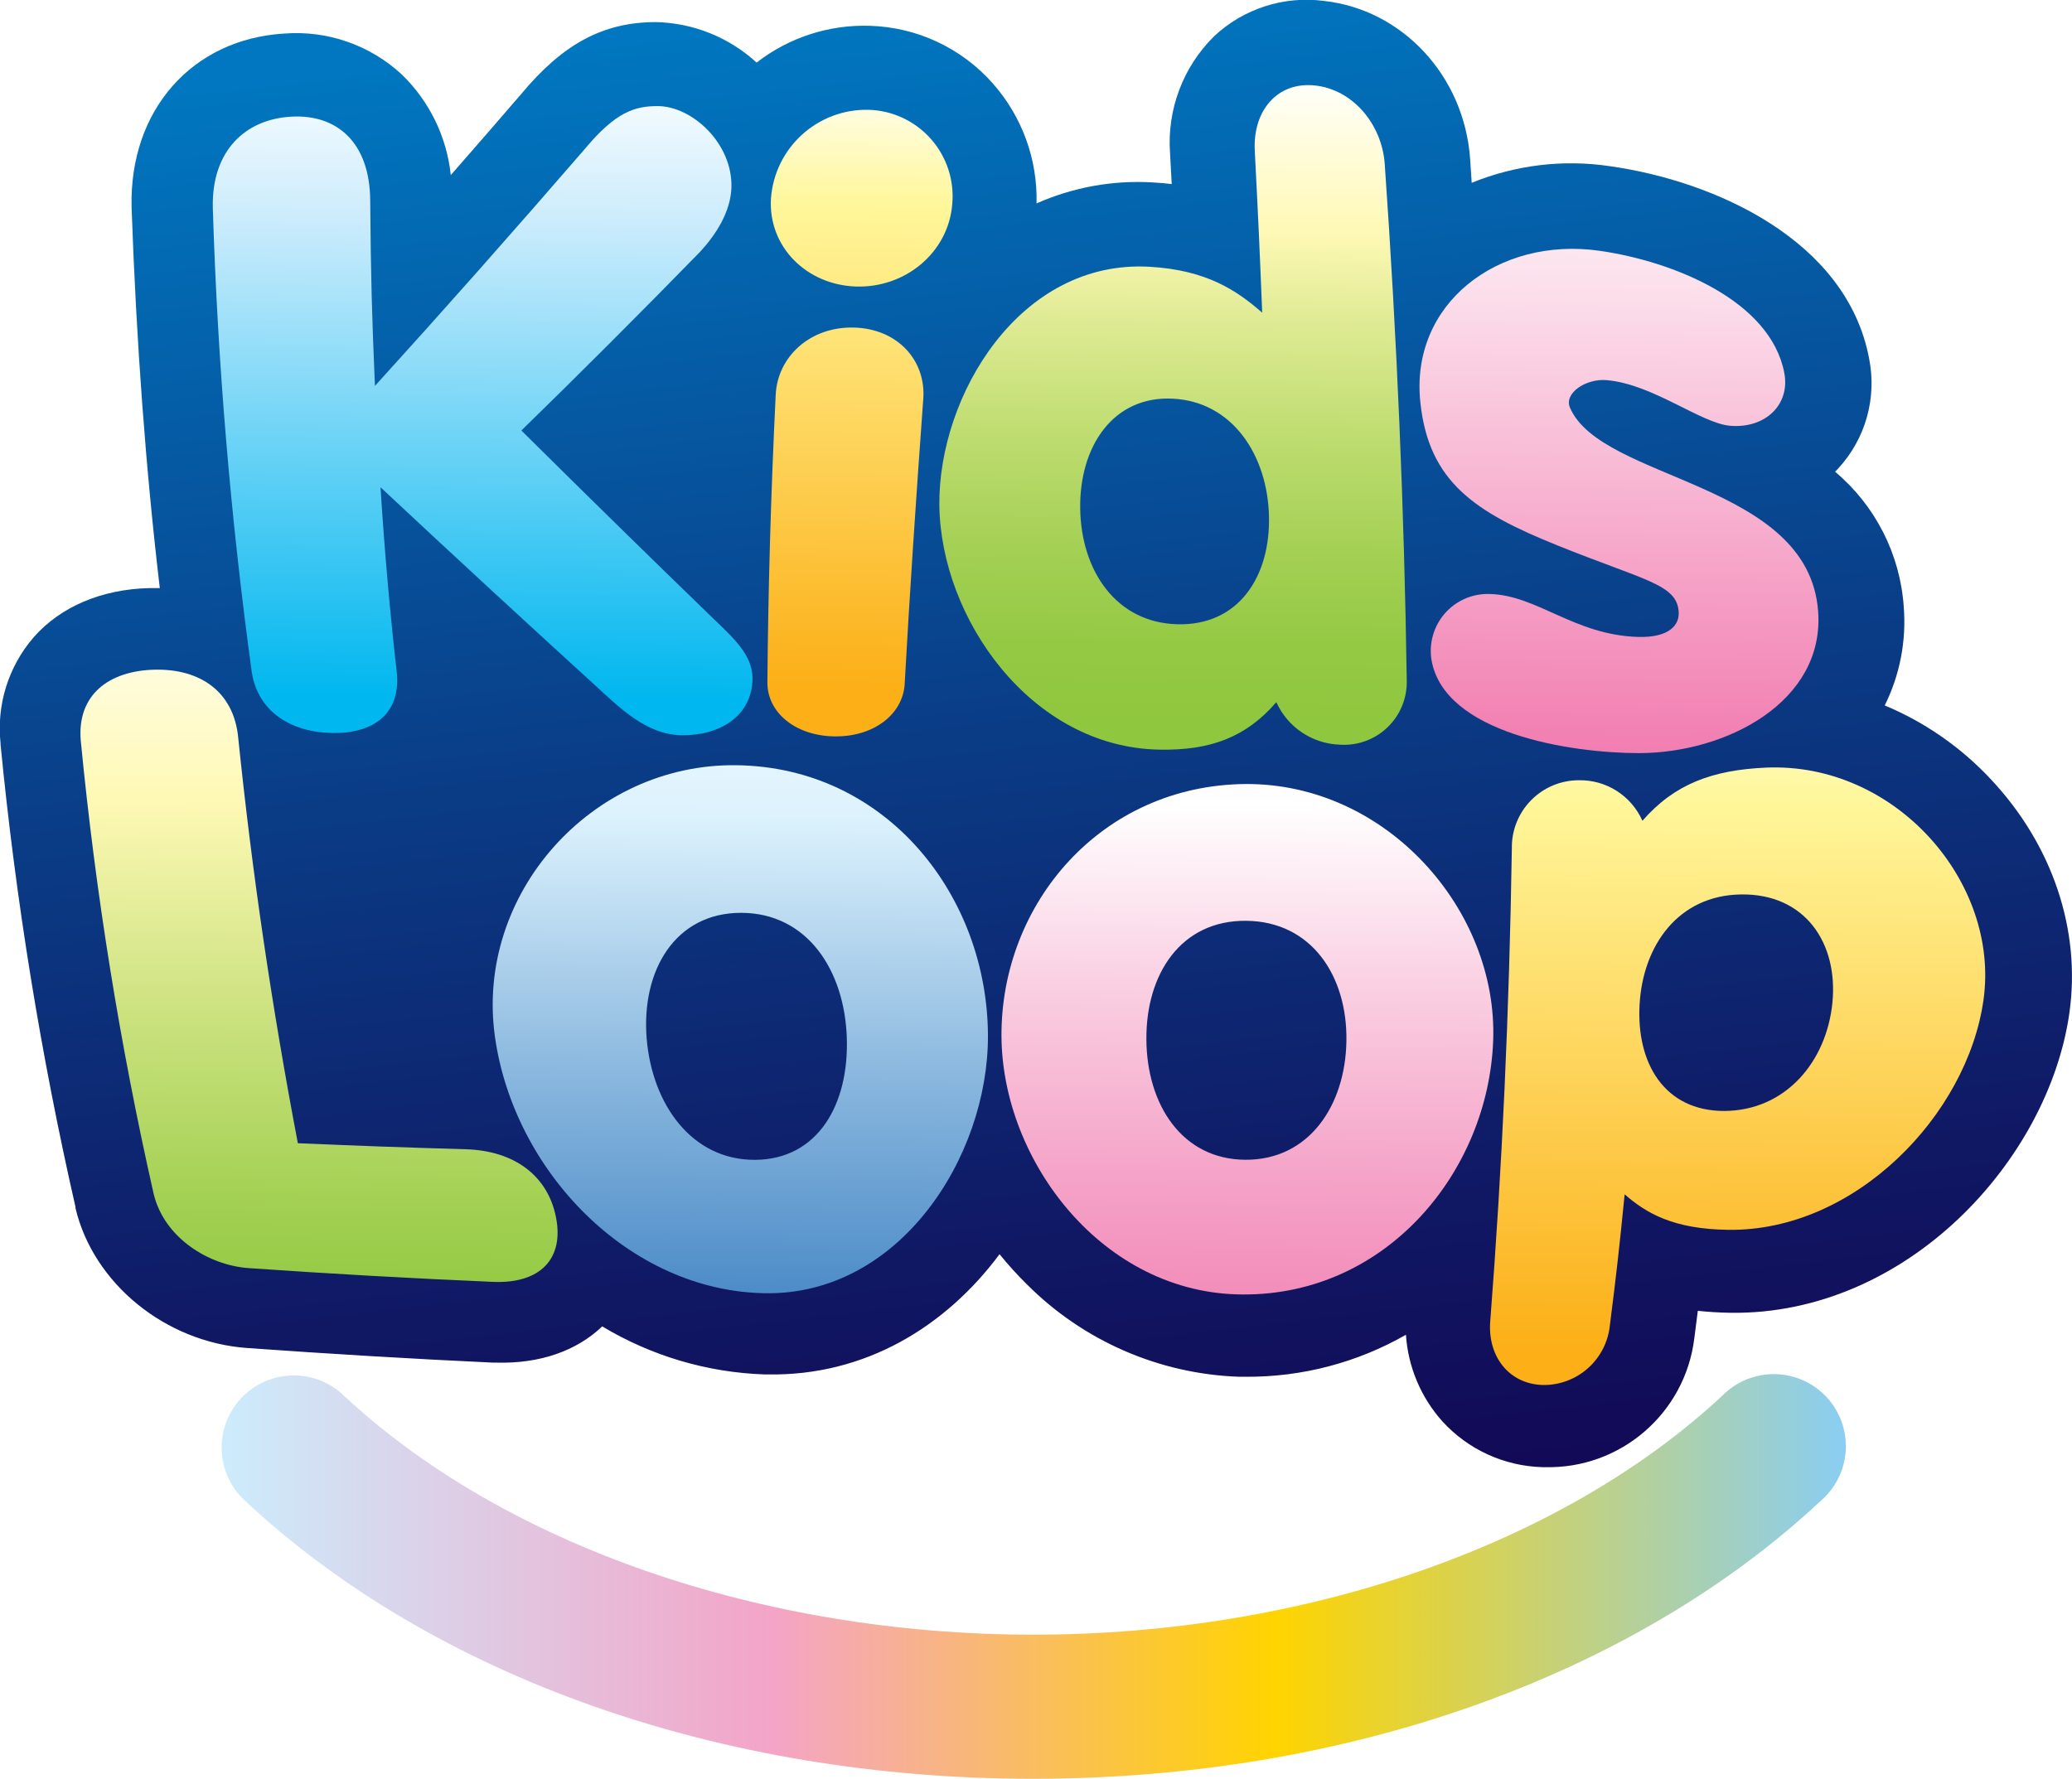
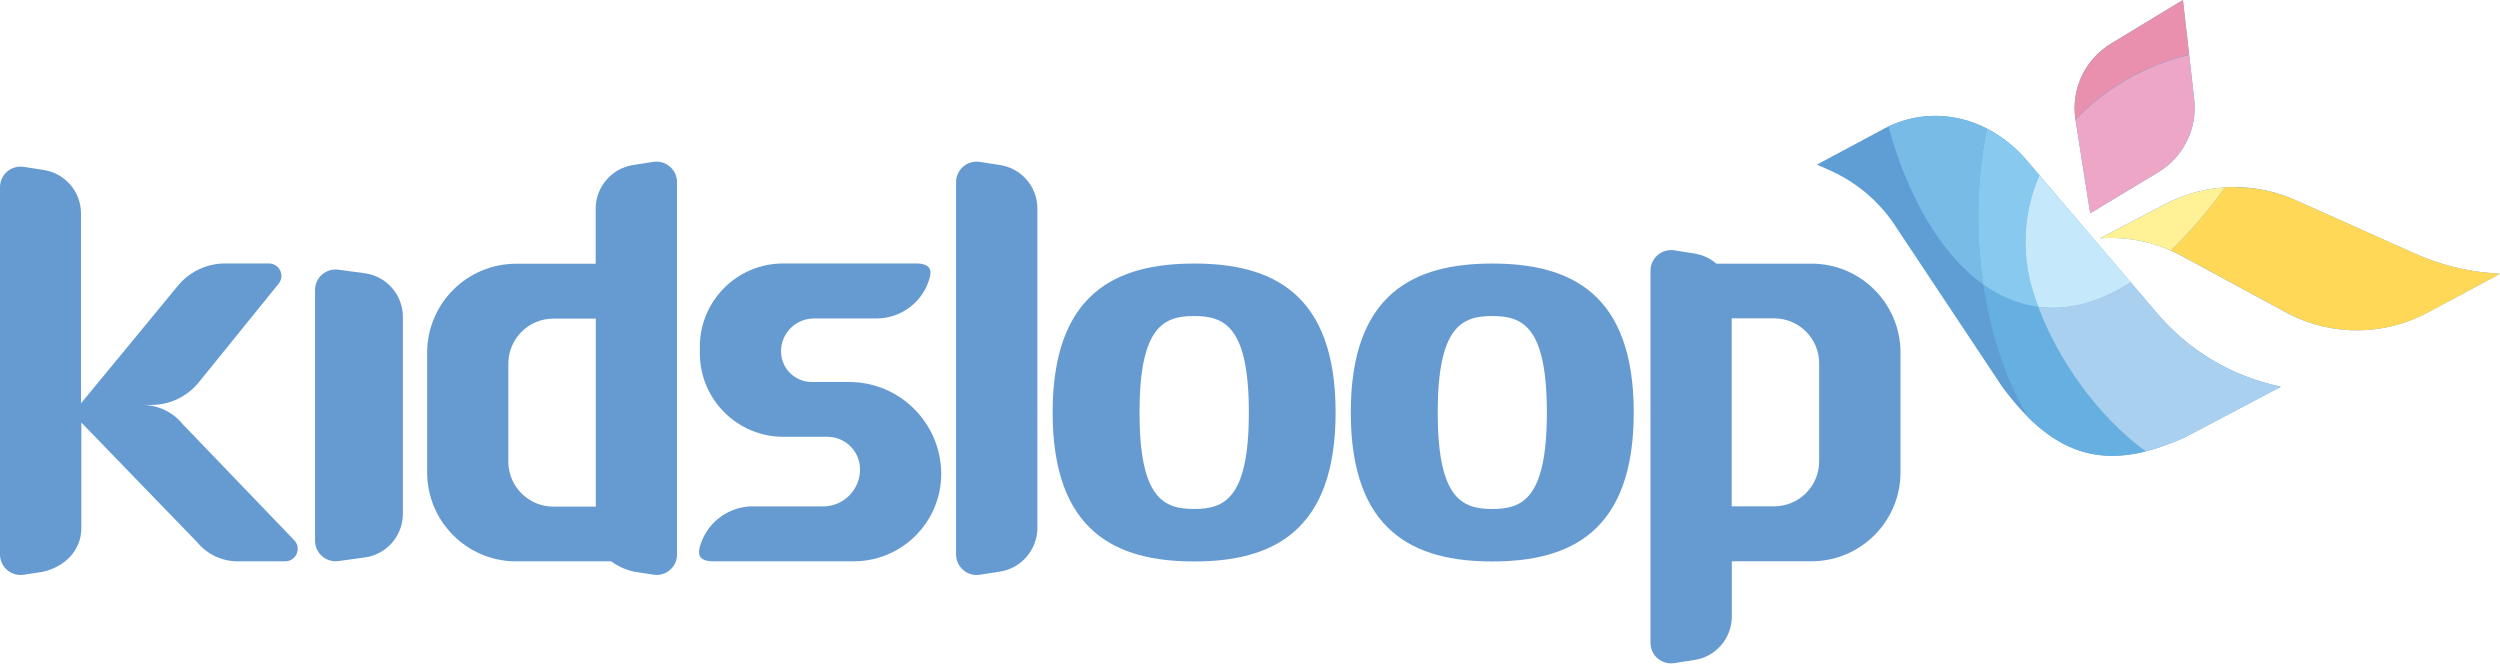
- <svg xmlns="http://www.w3.org/2000/svg" viewBox="0 0 301.84 259.19">
+ <svg xmlns="http://www.w3.org/2000/svg" viewBox="0 0 522.48 138.63">
  <defs>
-     <style>.cls-1{fill:url(#linear-gradient);}.cls-2{fill:url(#linear-gradient-2);}.cls-3{fill:url(#linear-gradient-3);}.cls-4{fill:url(#linear-gradient-4);}.cls-5{fill:url(#linear-gradient-5);}.cls-6{fill:url(#linear-gradient-6);}.cls-7{fill:url(#linear-gradient-7);}.cls-8{fill:url(#linear-gradient-8);}.cls-9{fill:url(#linear-gradient-9);}.cls-10{fill:url(#linear-gradient-10);}</style>
-     <linearGradient id="linear-gradient" x1="136.76" y1="0.6" x2="161.87" y2="219.83" gradientUnits="userSpaceOnUse">
-       <stop offset="0" stop-color="#0077c0" />
-       <stop offset="0.47" stop-color="#0a3d87" />
-       <stop offset="0.82" stop-color="#101864" />
-       <stop offset="1" stop-color="#120a56" />
-     </linearGradient>
-     <linearGradient id="linear-gradient-2" x1="70.8" y1="9.26" x2="69.91" y2="107.46" gradientUnits="userSpaceOnUse">
-       <stop offset="0" stop-color="#fff" />
-       <stop offset="0.23" stop-color="#ccecfc" />
-       <stop offset="0.94" stop-color="#00b7ef" />
-     </linearGradient>
-     <linearGradient id="linear-gradient-3" x1="125.7" y1="9.76" x2="124.81" y2="109.03" gradientUnits="userSpaceOnUse">
-       <stop offset="0" stop-color="#fff" />
-       <stop offset="0.2" stop-color="#fff79b" />
-       <stop offset="0.91" stop-color="#fcaf17" />
-     </linearGradient>
-     <linearGradient id="linear-gradient-4" x1="171.59" y1="10.23" x2="170.69" y2="110.12" gradientUnits="userSpaceOnUse">
-       <stop offset="0" stop-color="#fff" />
-       <stop offset="0.23" stop-color="#fff9b6" />
-       <stop offset="0.36" stop-color="#e0eb95" />
-       <stop offset="0.54" stop-color="#bddc6f" />
-       <stop offset="0.7" stop-color="#a4d054" />
-       <stop offset="0.84" stop-color="#94c944" />
-       <stop offset="0.95" stop-color="#8fc73e" />
-     </linearGradient>
-     <linearGradient id="linear-gradient-5" x1="236.36" y1="11.03" x2="235.45" y2="111.71" gradientUnits="userSpaceOnUse">
-       <stop offset="0" stop-color="#fff" />
-       <stop offset="0.12" stop-color="#fef6f9" />
-       <stop offset="0.31" stop-color="#fcdfeb" />
-       <stop offset="0.95" stop-color="#f281b3" />
-       <stop offset="1" stop-color="#f17db1" />
-     </linearGradient>
-     <linearGradient id="linear-gradient-6" x1="46.93" y1="81.1" x2="46.04" y2="202.42" gradientUnits="userSpaceOnUse">
-       <stop offset="0" stop-color="#fff" />
-       <stop offset="0.29" stop-color="#fff9b6" />
-       <stop offset="0.51" stop-color="#d3e587" />
-       <stop offset="0.78" stop-color="#a2d052" />
-       <stop offset="0.92" stop-color="#8fc73e" />
-     </linearGradient>
-     <linearGradient id="linear-gradient-7" x1="108.33" y1="82.8" x2="107.44" y2="203.8" gradientUnits="userSpaceOnUse">
-       <stop offset="0" stop-color="#fff" />
-       <stop offset="0.3" stop-color="#dcf2fd" />
-       <stop offset="0.6" stop-color="#8cb9df" />
-       <stop offset="0.86" stop-color="#508ec9" />
-       <stop offset="0.98" stop-color="#397dc0" />
-     </linearGradient>
-     <linearGradient id="linear-gradient-8" x1="182.2" y1="84.22" x2="181.31" y2="206.22" gradientUnits="userSpaceOnUse">
-       <stop offset="0" stop-color="#fcdfeb" />
-       <stop offset="0.27" stop-color="#fff" />
-       <stop offset="0.48" stop-color="#fad1e3" />
-       <stop offset="0.71" stop-color="#f5a4c8" />
-       <stop offset="0.89" stop-color="#f288b7" />
-       <stop offset="1" stop-color="#f17db1" />
-     </linearGradient>
-     <linearGradient id="linear-gradient-9" x1="253.74" y1="85.83" x2="252.85" y2="207.82" gradientUnits="userSpaceOnUse">
-       <stop offset="0" stop-color="#fff" />
-       <stop offset="0.25" stop-color="#fff79b" />
-       <stop offset="0.91" stop-color="#fcaf17" />
-     </linearGradient>
-     <linearGradient id="linear-gradient-10" x1="32.28" y1="229.81" x2="268.65" y2="229.81" gradientUnits="userSpaceOnUse">
-       <stop offset="0" stop-color="#ccecfc" />
-       <stop offset="0.34" stop-color="#f4a4c7" />
-       <stop offset="0.65" stop-color="#ffd400" />
-       <stop offset="1" stop-color="#8acef2" />
-     </linearGradient>
+     <style>.cls-1{fill:#5e9ed5;}.cls-2{fill:#66b0e1;}.cls-3{fill:#ffd857;}.cls-4{fill:#a9d0ee;}.cls-5{fill:#79bbe7;}.cls-6{fill:#e890ae;}.cls-7{fill:#87c9ef;}.cls-8{fill:#eda6c5;}.cls-9{fill:#fff196;}.cls-10{fill:#c5e9fb;}.cls-11{fill:#669bd2;}</style>
  </defs>
  <g id="Layer_2" data-name="Layer 2">
    <g id="Layer_1-2" data-name="Layer 1">
-       <path class="cls-1" d="M290,113.53a44.67,44.67,0,0,0-15.44-10.74,27.4,27.4,0,0,0,2.77-14.36,28.2,28.2,0,0,0-10-19.69c.16-.17.33-.34.49-.52a18.31,18.31,0,0,0,4.46-16c-3.25-17.18-22.38-25.82-37.72-28a38.29,38.29,0,0,0-20.17,2.42c-.08-1.17-.15-2.34-.23-3.51-.87-12.06-9.85-21.75-21.33-23a19.65,19.65,0,0,0-15.94,5.13,21.74,21.74,0,0,0-6.44,17.11c.09,1.6.17,3.07.24,4.45-.9-.11-1.82-.19-2.77-.24A36.38,36.38,0,0,0,151,29.64a25.42,25.42,0,0,0-6.36-17.47,24.87,24.87,0,0,0-17.9-8.41,25.53,25.53,0,0,0-16.52,5.36,22.44,22.44,0,0,0-14.67-5.9h0c-7.66,0-13.54,3.16-19.64,10.5q-5.09,5.91-10.24,11.79a23.89,23.89,0,0,0-7.1-14.62,22.61,22.61,0,0,0-17.16-6c-13.45.8-22.58,11.2-22.24,25.27v.13c.7,19.73,2.06,38,4.11,55.4-.5,0-1,0-1.51,0-7,.17-12.95,2.72-16.86,7.16A20.29,20.29,0,0,0,.08,108.3s0,.11,0,.17A537.71,537.71,0,0,0,11,175.88a1,1,0,0,0,0,.17c2.62,11,13.12,19.52,25,20.37S60,198,71.81,198.55l.59,0c6.22.16,11.58-1.69,15.33-5.28a49.15,49.15,0,0,0,23.66,7h.4c14.26.26,26-7,33.82-17.52a51.9,51.9,0,0,0,3.92,4.33,45.91,45.91,0,0,0,31,13.53l1,0a46.37,46.37,0,0,0,23.28-6.12,21,21,0,0,0,5.32,12.63,20.49,20.49,0,0,0,14.51,6.66H225A21.38,21.38,0,0,0,246.82,195c.19-1.45.36-2.77.51-4,1.49.16,3.08.26,4.79.29,25.71.32,46.31-22.28,49.34-43.69C303.17,135.53,299,123.1,290,113.53Z" />
-       <path class="cls-2" d="M31,30.25C30.82,22,35.69,17.39,42.4,17s11.46,3.78,11.53,12.16c.09,11.2.24,16.61.69,27.07Q69.49,39.86,85.13,21.78c4.59-5.52,7.36-6.32,10.68-6.32,5,0,10.94,5.43,10.74,11.88-.12,3.53-2.24,6.84-4.6,9.39q-13.26,13.58-26,26,14.63,14.5,28,27.44c3.15,3,5.64,5.38,5.67,8.63,0,5.52-4.75,8.38-10.22,8.33-5.25,0-9.28-4.16-12.68-7.25C76.79,90.83,66.37,81.23,55.43,71c.59,9.3,1.38,18.27,2.36,26.86.67,6-3.23,9-9.23,8.95s-11-3-11.89-8.93A643.14,643.14,0,0,1,31,30.25Z" />
-       <path class="cls-3" d="M126.58,16a12.6,12.6,0,0,1,12.14,13.75c-.57,7.05-6.83,12.22-14,12S111.89,36,112.31,28.93A13.94,13.94,0,0,1,126.58,16ZM113,57.55c.24-5.54,5-10,11.42-9.82s10.48,4.86,10.08,10.37c-1.08,14.84-2,28.66-2.71,41.56-.25,4.35-4.42,7.71-10.2,7.64s-9.86-3.54-9.8-7.92C111.9,86.39,112.27,72.48,113,57.55Z" />
-       <path class="cls-4" d="M204.93,99.13a9.14,9.14,0,0,1-9.73,9.38,10.55,10.55,0,0,1-9.27-6.19c-4.4,5.07-9.53,7.06-17.09,6.91-18.68-.36-31.83-19.16-32-35.67-.13-15.93,11.7-35.76,30.62-34.69,8.39.48,12.78,3.52,16.41,6.69-.37-9.39-.59-14.11-1.08-23.61-.3-5.82,3.29-10.11,8.82-9.49s9.7,5.7,10.11,11.41C203.52,49.51,204.57,74.54,204.93,99.13Zm-47.57-25c.14,9,5.19,16.57,14.11,16.83s13.6-6.9,13.39-15.74-5.27-16.68-14-17.13S157.21,65.09,157.36,74.16Z" />
-       <path class="cls-5" d="M217,86.55c7,.18,12.31,6,21.7,6.26,4.43.1,6-1.71,5.84-3.7-.27-4-5.06-4.54-17.69-9.65-12-4.83-18.69-9.24-19.93-20.75C205.33,44.28,218.22,34.44,233,36.54c10.77,1.54,24.93,7.26,26.93,17.81.88,4.66-2.83,8.12-7.89,7.69-4.28-.37-11.26-6.08-18-6.65-3-.26-6.23,1.89-5.34,4,4.62,10.76,34.77,10.75,36.16,29.7.95,13.14-13.29,20.61-26.06,20.65-10,0-28.44-2.86-30.27-13.6A8.3,8.3,0,0,1,217,86.55Z" />
-       <path class="cls-6" d="M11.76,107.85c-.53-6.63,4.12-10.11,10.75-10.27s11.59,3.19,12.2,10c2,19.45,4.87,39,8.68,59,9.81.42,14.71.59,24.47.88,7.14.21,12,3.92,13.15,10,1.13,5.86-2.19,9.64-9.25,9.32q-17.7-.76-35.52-2c-5.88-.41-12.33-4.43-13.86-10.84A531.14,531.14,0,0,1,11.76,107.85Z" />
-       <path class="cls-7" d="M143.92,151c0,17.68-12.94,37.76-32.48,37.44-19.9-.33-36.6-17.84-39.34-37.38-2.91-20.75,14.05-39.8,35.11-39.56C129.19,111.74,143.9,130.59,143.92,151Zm-49.72.29C95,161,100.84,169.06,110,169s13.68-8.08,13.36-17.76c-.32-9.85-5.75-18.19-15.35-18.23S93.41,141.34,94.2,151.28Z" />
-       <path class="cls-8" d="M217.52,151.62c-.7,19-15.42,37.07-36.39,37-20.44,0-35.14-19.46-35.24-37.63-.1-19.34,14.54-36.57,35.55-36.75C202,114.11,218.22,132.62,217.52,151.62ZM167,151.45c.06,9.49,5.17,17.48,14.41,17.54s14.58-7.85,14.73-17.31-5.07-17.41-14.59-17.51S166.93,141.93,167,151.45Z" />
-       <path class="cls-9" d="M220.24,123.62a9.76,9.76,0,0,1,9.76-9.93,9.92,9.92,0,0,1,9.26,5.91c4.68-5.37,10.19-7.4,18-7.75,18.85-.82,34.09,16.69,31.69,33.83-2.36,16.84-18.74,33.73-37.11,33.52-8.17-.09-12.06-2.48-15.17-5.17-.76,7.71-1.19,11.52-2.15,19.09a9.68,9.68,0,0,1-9.82,8.69c-5-.18-8-4.3-7.61-9.26Q219.69,159.06,220.24,123.62Zm46.7,22.46c.84-8.69-4-15.89-13.32-15.75-9.11.13-14.27,7.39-14.77,16s3.63,15.56,12.34,15.55C260.14,161.83,266.1,154.68,266.94,146.08Z" />
-       <path class="cls-10" d="M150.46,259.19c-45.45,0-87.32-14.8-114.86-40.6A10.5,10.5,0,1,1,50,203.27c23.35,21.86,60.92,34.92,100.51,34.92S227.62,225.13,251,203.27a10.5,10.5,0,1,1,14.35,15.32C237.78,244.39,195.91,259.19,150.46,259.19Z" />
+       <path class="cls-1" d="M436.83,44.57,451.05,36a15.74,15.74,0,0,0,7.52-15.26L456.21,0,441.14,9.14A15.74,15.74,0,0,0,433.76,25l3.07,19.54" />
+       <path class="cls-1" d="M452.57,42.61l-13.72,7.2a31.17,31.17,0,0,1,17.09,3.67l22.42,12.14a31.21,31.21,0,0,0,29-.31l15.09-8.08L519.87,57a47.64,47.64,0,0,1-15-3.93L480.43,42.14a31.25,31.25,0,0,0-27.86.47" />
+       <path class="cls-1" d="M476.68,80.81a46.2,46.2,0,0,1-26.1-15.6L423.9,33.91c-8-9.68-20.19-12.31-30.18-7l-14,7.49,3.21,1.43A32,32,0,0,1,396.55,47.9l21.87,32.9c11.07,15,22,18,38.4,10.5l19.86-10.49" />
+       <path class="cls-2" d="M414.5,59.46c1.5,10.06,4.59,19.85,9.44,27.82,5.43,5.37,11.05,8,17.49,8a28.68,28.68,0,0,0,7-.92C438.24,86.93,430,74.89,426,64.13a25.39,25.39,0,0,1-11.46-4.67" />
+       <path class="cls-3" d="M467,39.09c-.67,0-1.34,0-2,.07a96,96,0,0,1-11.32,13.2c.78.34,1.55.72,2.3,1.12l22.42,12.14a31.19,31.19,0,0,0,29-.31l15.09-8.08L519.87,57a47.64,47.64,0,0,1-15-3.93L480.43,42.14a31.28,31.28,0,0,0-13.46-3" />
+       <path class="cls-4" d="M445.29,59c-5.71,3.65-11.18,5.33-16.31,5.33a23.21,23.21,0,0,1-3-.2c4,10.76,12.28,22.8,22.44,30.19a47.9,47.9,0,0,0,8.42-3l19.86-10.49a46.2,46.2,0,0,1-26.1-15.6L445.29,59" />
+       <path class="cls-5" d="M404.46,24.21a22.73,22.73,0,0,0-9.78,2.22q.66,2.45,1.42,4.76c4.22,12.65,10.56,22.69,18.4,28.27a95.65,95.65,0,0,1-.16-27.33c.26-1.79.56-3.54.91-5.27a23.72,23.72,0,0,0-10.79-2.65" />
+       <path class="cls-6" d="M456.21,0,441.14,9.14A15.74,15.74,0,0,0,433.76,25v0a48.39,48.39,0,0,1,23.76-13.58L456.21,0" />
+       <path class="cls-7" d="M415.25,26.86c-.35,1.73-.65,3.48-.91,5.27a95.65,95.65,0,0,0,.16,27.33A25.39,25.39,0,0,0,426,64.13,50.68,50.68,0,0,1,424.34,59a35.15,35.15,0,0,1,1.86-22.4l-2.3-2.71a27.43,27.43,0,0,0-8.65-7" />
+       <path class="cls-8" d="M457.52,11.47a48.39,48.39,0,0,0-23.76,13.58l3.07,19.52L451.05,36a15.74,15.74,0,0,0,7.52-15.26l-1.05-9.3" />
+       <path class="cls-9" d="M465,39.16a31.22,31.22,0,0,0-12.39,3.45l-13.72,7.2c.75-.06,1.5-.08,2.25-.08a31.1,31.1,0,0,1,12.54,2.63A96,96,0,0,0,465,39.16" />
+       <path class="cls-10" d="M426.2,36.62A35.15,35.15,0,0,0,424.34,59,50.68,50.68,0,0,0,426,64.13a23.21,23.21,0,0,0,3,.2c5.13,0,10.6-1.68,16.31-5.33L426.2,36.62" />
+       <path class="cls-11" d="M38.23,88.69a10.92,10.92,0,0,0-8.5-4.06h1.85a12.8,12.8,0,0,0,10-4.77L58.23,59.3a2.6,2.6,0,0,0-2-4.24H47.06a12.77,12.77,0,0,0-9.9,4.68L16.93,84.29V44.62A9.21,9.21,0,0,0,9,35.5l-4-.62a4.29,4.29,0,0,0-5,4.24v76.75a4.29,4.29,0,0,0,5,4.24l4-.62c4.63-1.06,8-4.52,8-9.12V88.31l24.2,25a10.92,10.92,0,0,0,8.45,4h10a2.61,2.61,0,0,0,2-4.24Z" />
+       <path class="cls-11" d="M76.2,57.1l-5.49-.74a4.29,4.29,0,0,0-4.87,4.25V113a4.3,4.3,0,0,0,4.87,4.26l5.49-.75a9.2,9.2,0,0,0,8-9.12V66.22A9.21,9.21,0,0,0,76.2,57.1Z" />
+       <path class="cls-11" d="M136.49,33.84l-4,.62a9.26,9.26,0,0,0-8,9.12V55.12H107.87a18.6,18.6,0,0,0-18.6,18.6v25a18.6,18.6,0,0,0,18.6,18.6h17.21l2.64,0a12.93,12.93,0,0,0,4.77,2.15l4,.62a4.25,4.25,0,0,0,5-4.24V38.08A4.29,4.29,0,0,0,136.49,33.84ZM106.24,96.48V76a9.41,9.41,0,0,1,9.42-9.41h8.86v39.29h-8.86A9.41,9.41,0,0,1,106.24,96.48Z" />
+       <path class="cls-11" d="M349.94,138.58l4-.62a9.21,9.21,0,0,0,8-9.13V117.3h16.65a18.6,18.6,0,0,0,18.6-18.6v-25a18.6,18.6,0,0,0-18.6-18.6H361.35l-2.64,0a9.21,9.21,0,0,0-4.77-2.15l-4-.63a4.31,4.31,0,0,0-5,4.25v77.79A4.29,4.29,0,0,0,349.94,138.58Zm30.25-62.64V96.41a9.41,9.41,0,0,1-9.42,9.41h-8.86V66.53h8.86A9.41,9.41,0,0,1,380.19,75.94Z" />
+       <path class="cls-11" d="M249.56,55.08c-16.33,0-29.57,6.21-29.57,31.13s13.24,31.13,29.57,31.13,29.57-6.21,29.57-31.13S265.89,55.08,249.56,55.08Zm0,51.29c-6.3,0-11.41-2.13-11.41-20.16s5.11-20.16,11.41-20.16S261,68.18,261,86.21,255.86,106.37,249.56,106.37Z" />
+       <path class="cls-11" d="M311.87,55.08c-16.33,0-29.57,6.21-29.57,31.13s13.24,31.13,29.57,31.13,29.57-6.21,29.57-31.13S328.2,55.08,311.87,55.08Zm0,51.29c-6.3,0-11.4-2.13-11.4-20.16s5.1-20.16,11.4-20.16,11.41,2.13,11.41,20.16S318.17,106.37,311.87,106.37Z" />
+       <path class="cls-11" d="M177.5,79.83h-7.87a6.41,6.41,0,0,1-6.4-6.4,6.86,6.86,0,0,1,6.86-6.87h13.12a11.54,11.54,0,0,0,11.09-8.5c.25-1,.68-3-2.84-3H163.68a17.42,17.42,0,0,0-17.42,17.43v1.37a17.47,17.47,0,0,0,17.42,17.43h9.24a6.82,6.82,0,0,1,6.82,6.82,7.73,7.73,0,0,1-7.73,7.73H157.33q-.42,0-.78,0a11.53,11.53,0,0,0-10.3,8.47c-.26,1-.68,3,2.83,3h29.33A18.3,18.3,0,0,0,196.71,99,19.27,19.27,0,0,0,177.5,79.83Z" />
+       <path class="cls-11" d="M216.81,43.58a9.21,9.21,0,0,0-8-9.12l-4-.62a4.29,4.29,0,0,0-5,4.24v77.79a4.29,4.29,0,0,0,5,4.24l4-.62a9.29,9.29,0,0,0,8-9.12Z" />
    </g>
  </g>
</svg>
